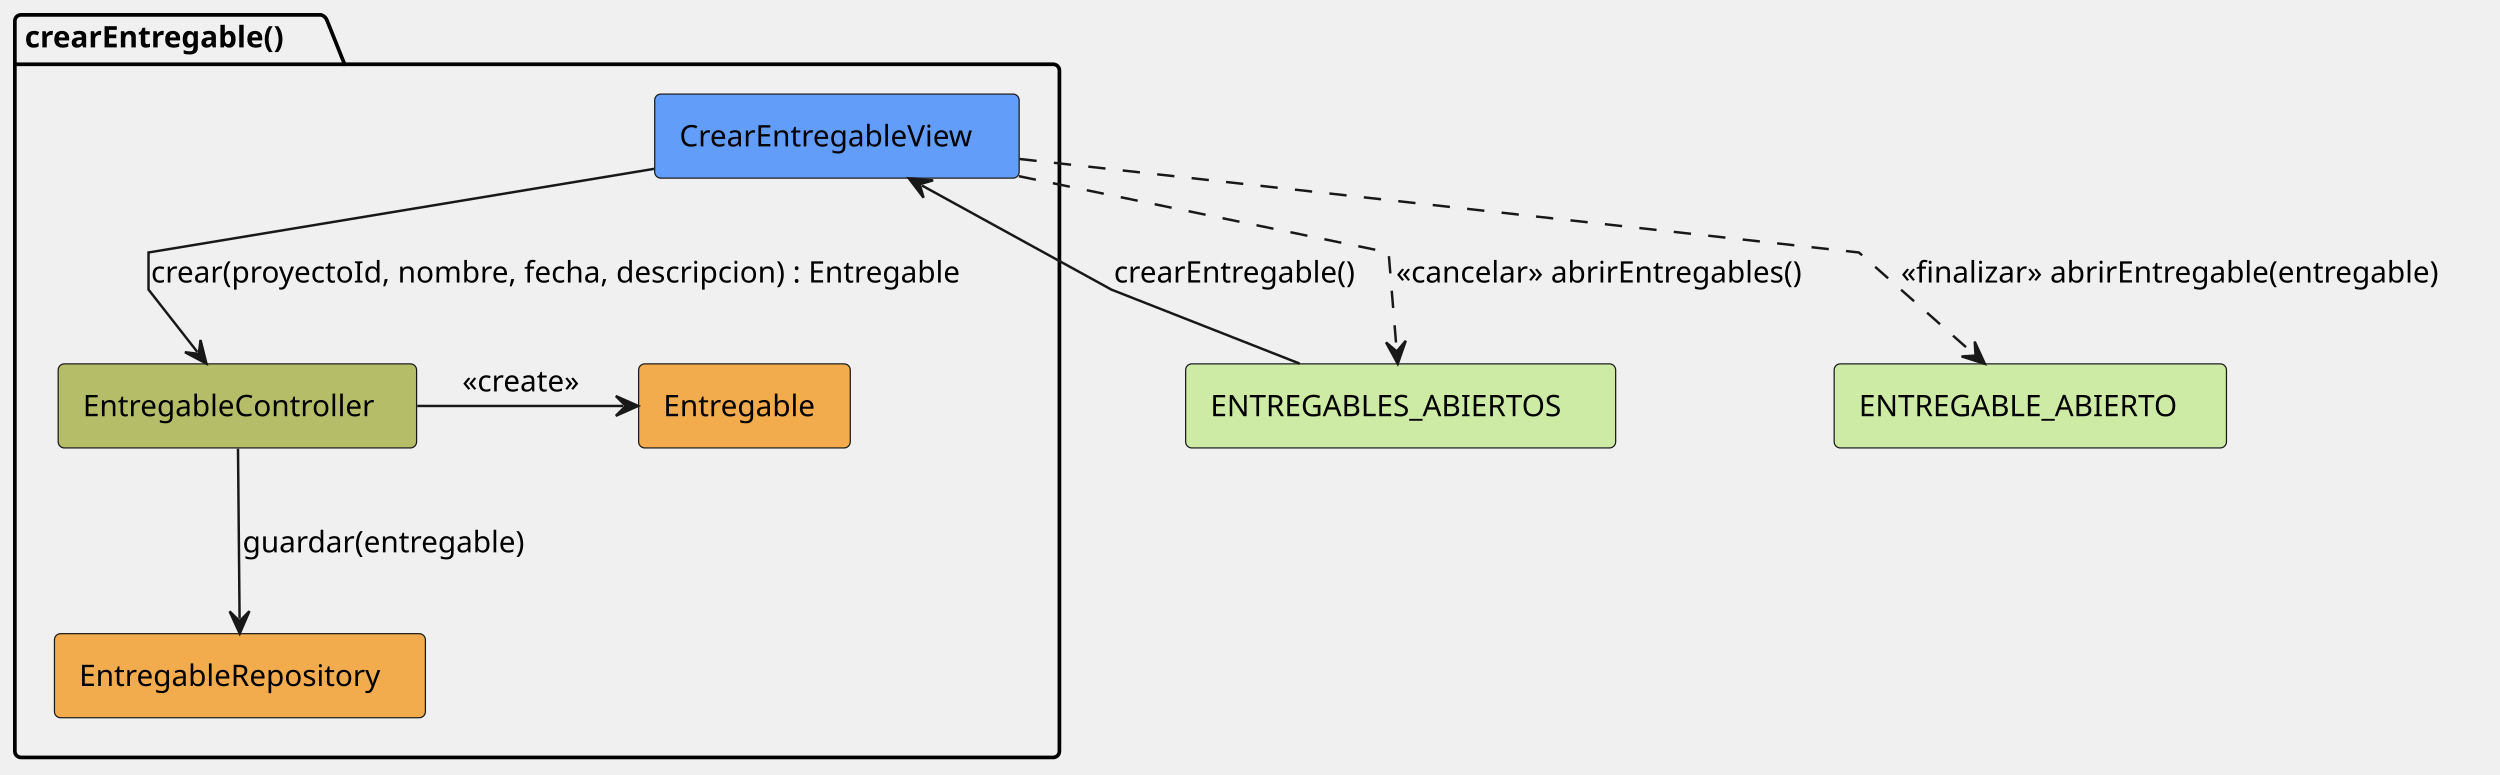
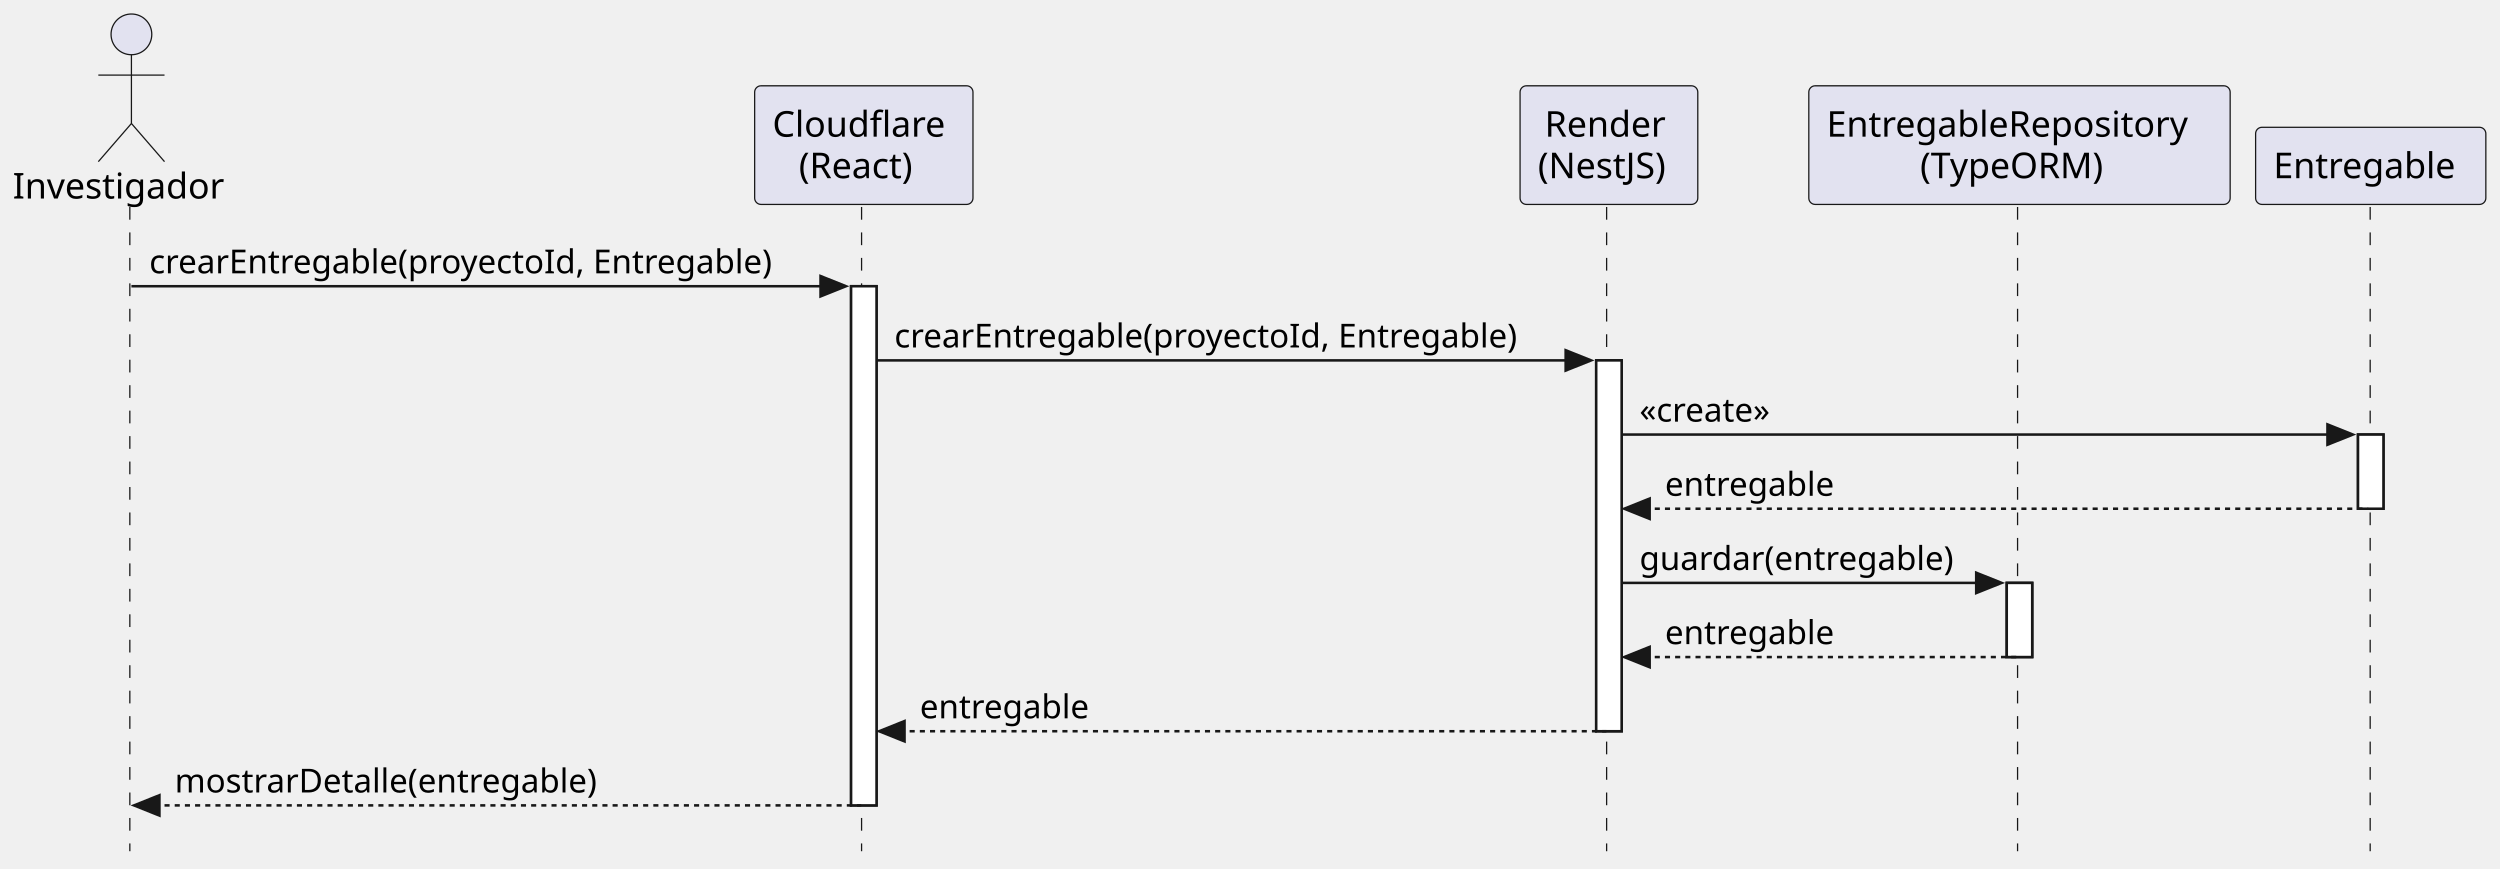
- <svg xmlns="http://www.w3.org/2000/svg" contentStyleType="text/css" data-diagram-type="DESCRIPTION" height="313px" preserveAspectRatio="none" style="width:1010px;height:313px;background:#FFFFFF;" version="1.1" viewBox="0 0 1010 313" width="1010px" zoomAndPan="magnify">
+ <svg xmlns="http://www.w3.org/2000/svg" contentStyleType="text/css" data-diagram-type="SEQUENCE" height="341px" preserveAspectRatio="none" style="width:982px;height:341px;background:#FFFFFF;" version="1.1" viewBox="0 0 982 341" width="982px" zoomAndPan="magnify">
  <defs />
  <g>
-     <g class="cluster" data-qualified-name="crearEntregable" data-source-line="10" id="ent0004">
-       <path d="M8.5,6 L129.717,6 A3.75,3.75 0 0 1 132.217,8.5 L139.217,25.969 L425.5,25.969 A2.5,2.5 0 0 1 428,28.469 L428,303.5 A2.5,2.5 0 0 1 425.5,306 L8.5,306 A2.5,2.5 0 0 1 6,303.5 L6,8.5 A2.5,2.5 0 0 1 8.5,6" fill="none" style="stroke:#000000;stroke-width:1.5;" />
-       <line style="stroke:#000000;stroke-width:1.5;" x1="6" x2="139.217" y1="25.969" y2="25.969" />
-       <text fill="#000000" font-family="sans-serif" font-size="12" font-weight="bold" lengthAdjust="spacing" textLength="120.217" x="10" y="19.139">crearEntregable()</text>
+     <g>
+       <rect fill="#FFFFFF" height="203.93" style="stroke:#181818;stroke-width:1;" width="10" x="334.305" y="112.43" />
    </g>
-     <g class="entity" data-qualified-name="crearEntregable.CrearEntregableView" data-source-line="11" id="ent0005">
-       <rect fill="#629EF9" height="33.969" rx="2.5" ry="2.5" style="stroke:#181818;stroke-width:0.5;" width="147.236" x="264.5" y="38" />
-       <text fill="#000000" font-family="sans-serif" font-size="12" lengthAdjust="spacing" textLength="127.236" x="274.5" y="59.139">CrearEntregableView</text>
+     <g>
+       <rect fill="#FFFFFF" height="145.664" style="stroke:#181818;stroke-width:1;" width="10" x="626.987" y="141.562" />
    </g>
-     <g class="entity" data-qualified-name="crearEntregable.EntregableController" data-source-line="12" id="ent0006">
-       <rect fill="#B5BD68" height="33.969" rx="2.5" ry="2.5" style="stroke:#181818;stroke-width:0.5;" width="144.805" x="23.5" y="147" />
-       <text fill="#000000" font-family="sans-serif" font-size="12" lengthAdjust="spacing" textLength="124.805" x="33.5" y="168.139">EntregableController</text>
+     <g>
+       <rect fill="#FFFFFF" height="29.133" style="stroke:#181818;stroke-width:1;" width="10" x="788.253" y="228.961" />
    </g>
-     <g class="entity" data-qualified-name="crearEntregable.EntregableRepository" data-source-line="13" id="ent0007">
-       <rect fill="#F2AC4E" height="33.969" rx="2.5" ry="2.5" style="stroke:#181818;stroke-width:0.5;" width="149.861" x="22" y="256" />
-       <text fill="#000000" font-family="sans-serif" font-size="12" lengthAdjust="spacing" textLength="129.861" x="32" y="277.139">EntregableRepository</text>
+     <g>
+       <rect fill="#FFFFFF" height="29.133" style="stroke:#181818;stroke-width:1;" width="10" x="926.222" y="170.695" />
    </g>
-     <g class="entity" data-qualified-name="crearEntregable.Entregable" data-source-line="14" id="ent0008">
-       <rect fill="#F2AC4E" height="33.969" rx="2.5" ry="2.5" style="stroke:#181818;stroke-width:0.5;" width="85.514" x="258" y="147" />
-       <text fill="#000000" font-family="sans-serif" font-size="12" lengthAdjust="spacing" textLength="65.514" x="268" y="168.139">Entregable</text>
+     <g class="participant-lifeline" data-entity-uid="part1" data-qualified-name="Investigador" id="part1-lifeline">
+       <g>
+         <rect fill="#000000" fill-opacity="0" height="253.062" width="8" x="47.623" y="81.297" />
+         <line style="stroke:#181818;stroke-width:0.5;stroke-dasharray:5,5;" x1="51" x2="51" y1="81.297" y2="334.359" />
+       </g>
    </g>
-     <g class="entity" data-qualified-name="EntregablesAbiertos" data-source-line="7" id="ent0002">
-       <rect fill="#CDEBA5" height="33.969" rx="2.5" ry="2.5" style="stroke:#181818;stroke-width:0.5;" width="173.727" x="479" y="147" />
-       <text fill="#000000" font-family="sans-serif" font-size="12" lengthAdjust="spacing" textLength="153.727" x="489" y="168.139">ENTREGABLES_ABIERTOS</text>
+     <g class="participant-lifeline" data-entity-uid="part2" data-qualified-name="View" id="part2-lifeline">
+       <g>
+         <rect fill="#000000" fill-opacity="0" height="253.062" width="8" x="335.305" y="81.297" />
+         <line style="stroke:#181818;stroke-width:0.5;stroke-dasharray:5,5;" x1="338.427" x2="338.427" y1="81.297" y2="334.359" />
+       </g>
    </g>
-     <g class="entity" data-qualified-name="EntregableAbierto" data-source-line="8" id="ent0003">
-       <rect fill="#CDEBA5" height="33.969" rx="2.5" ry="2.5" style="stroke:#181818;stroke-width:0.5;" width="158.492" x="741" y="147" />
-       <text fill="#000000" font-family="sans-serif" font-size="12" lengthAdjust="spacing" textLength="138.492" x="751" y="168.139">ENTREGABLE_ABIERTO</text>
+     <g class="participant-lifeline" data-entity-uid="part3" data-qualified-name="Controller" id="part3-lifeline">
+       <g>
+         <rect fill="#000000" fill-opacity="0" height="253.062" width="8" x="627.987" y="81.297" />
+         <line style="stroke:#181818;stroke-width:0.5;stroke-dasharray:5,5;" x1="631.082" x2="631.082" y1="81.297" y2="334.359" />
+       </g>
    </g>
-     <g class="link" data-entity-1="ent0002" data-entity-2="ent0005" data-link-type="dependency" data-source-line="17" id="lnk9">
-       <path d="M525.08,146.91 C491.34,133.65 449,117 449,117 C449,117 405.309,92.989 372.419,74.919" fill="none" id="EntregablesAbiertos-to-CrearEntregableView" style="stroke:#181818;stroke-width:1;" />
-       <polygon fill="#181818" points="367.16,72.03,373.122,79.869,371.542,74.438,376.974,72.858,367.16,72.03" style="stroke:#181818;stroke-width:1;" />
-       <text fill="#000000" font-family="sans-serif" font-size="12" lengthAdjust="spacing" textLength="106.078" x="450" y="114.139">crearEntregable()</text>
+     <g class="participant-lifeline" data-entity-uid="part4" data-qualified-name="Repo" id="part4-lifeline">
+       <g>
+         <rect fill="#000000" fill-opacity="0" height="253.062" width="8" x="789.253" y="81.297" />
+         <line style="stroke:#181818;stroke-width:0.5;stroke-dasharray:5,5;" x1="792.5" x2="792.5" y1="81.297" y2="334.359" />
+       </g>
    </g>
-     <g class="link" data-entity-1="ent0005" data-entity-2="ent0002" data-link-type="dependency" data-source-line="24" id="lnk14">
-       <path d="M411.64,71.19 C476.59,84.59 561,102 561,102 C561,102 562.707,122.92 564.197,140.99" fill="none" id="CrearEntregableView-to-EntregablesAbiertos" style="stroke:#181818;stroke-width:1;stroke-dasharray:7,7;" />
-       <polygon fill="#181818" points="564.69,146.97,567.937,137.672,564.279,141.987,559.964,138.329,564.69,146.97" style="stroke:#181818;stroke-width:1;" />
-       <text fill="#000000" font-family="sans-serif" font-size="12" lengthAdjust="spacing" textLength="178.957" x="564" y="114.139">«cancelar» abrirEntregables()</text>
+     <g class="participant-lifeline" data-entity-uid="part5" data-qualified-name="Entregable" id="part5-lifeline">
+       <g>
+         <rect fill="#000000" fill-opacity="0" height="253.062" width="8" x="927.222" y="81.297" />
+         <line style="stroke:#181818;stroke-width:0.5;stroke-dasharray:5,5;" x1="931.005" x2="931.005" y1="81.297" y2="334.359" />
+       </g>
    </g>
-     <g class="link" data-entity-1="ent0005" data-entity-2="ent0006" data-link-type="dependency" data-source-line="19" id="lnk10">
-       <path d="M264.23,68.21 C181.87,81.83 60,102 60,102 C60,102 60,117 60,117 C60,117 69.332,128.925 79.712,142.185" fill="none" id="CrearEntregableView-to-EntregableController" style="stroke:#181818;stroke-width:1;" />
-       <polygon fill="#181818" points="83.41,146.91,81.012,137.357,80.328,142.973,74.713,142.289,83.41,146.91" style="stroke:#181818;stroke-width:1;" />
-       <text fill="#000000" font-family="sans-serif" font-size="12" lengthAdjust="spacing" textLength="353.162" x="61" y="114.139">crear(proyectoId, nombre, fecha, descripcion) : Entregable</text>
+     <g class="participant participant-head" data-entity-uid="part1" data-qualified-name="Investigador" id="part1-head">
+       <text fill="#000000" font-family="sans-serif" font-size="14" lengthAdjust="spacing" textLength="87.247" x="5" y="77.995">Investigador</text>
+       <ellipse cx="51.623" cy="13.5" fill="#E2E2F0" rx="8" ry="8" style="stroke:#181818;stroke-width:0.5;" />
+       <path d="M51.623,21.5 L51.623,48.5 M38.623,29.5 L64.624,29.5 M51.623,48.5 L38.623,63.5 M51.623,48.5 L64.624,63.5" fill="none" style="stroke:#181818;stroke-width:0.5;" />
    </g>
-     <g class="link" data-entity-1="ent0006" data-entity-2="ent0008" data-link-type="dependency" data-source-line="20" id="lnk11">
-       <path d="M168.56,164 C198.4,164 225.94,164 251.8,164" fill="none" id="EntregableController-to-Entregable" style="stroke:#181818;stroke-width:1;" />
-       <polygon fill="#181818" points="257.8,164,248.8,160,252.8,164,248.8,168,257.8,164" style="stroke:#181818;stroke-width:1;" />
-       <text fill="#000000" font-family="sans-serif" font-size="12" lengthAdjust="spacing" textLength="53.039" x="186.75" y="158.139">«create»</text>
+     <g class="participant participant-head" data-entity-uid="part2" data-qualified-name="View" id="part2-head">
+       <rect fill="#E2E2F0" height="46.594" rx="2.5" ry="2.5" style="stroke:#181818;stroke-width:0.5;" width="85.757" x="296.427" y="33.703" />
+       <text fill="#000000" font-family="sans-serif" font-size="14" lengthAdjust="spacing" textLength="71.757" x="303.427" y="53.698">Cloudflare</text>
+       <text fill="#000000" font-family="sans-serif" font-size="14" lengthAdjust="spacing" textLength="51.03" x="313.79" y="69.995">(React)</text>
    </g>
-     <g class="link" data-entity-1="ent0006" data-entity-2="ent0007" data-link-type="dependency" data-source-line="21" id="lnk12">
-       <path d="M96.15,181.25 C96.34,201.48 96.603,229.81 96.793,249.95" fill="none" id="EntregableController-to-EntregableRepository" style="stroke:#181818;stroke-width:1;" />
-       <polygon fill="#181818" points="96.85,255.95,100.765,246.913,96.803,250.95,92.765,246.988,96.85,255.95" style="stroke:#181818;stroke-width:1;" />
-       <text fill="#000000" font-family="sans-serif" font-size="12" lengthAdjust="spacing" textLength="122.092" x="98" y="223.139">guardar(entregable)</text>
+     <g class="participant participant-head" data-entity-uid="part3" data-qualified-name="Controller" id="part3-head">
+       <rect fill="#E2E2F0" height="46.594" rx="2.5" ry="2.5" style="stroke:#181818;stroke-width:0.5;" width="69.809" x="597.082" y="33.703" />
+       <text fill="#000000" font-family="sans-serif" font-size="14" lengthAdjust="spacing" textLength="50.47" x="606.752" y="53.698">Render</text>
+       <text fill="#000000" font-family="sans-serif" font-size="14" lengthAdjust="spacing" textLength="55.809" x="604.082" y="69.995">(NestJS)</text>
    </g>
-     <g class="link" data-entity-1="ent0005" data-entity-2="ent0003" data-link-type="dependency" data-source-line="23" id="lnk13">
-       <path d="M411.84,64.22 C530.63,77.46 751,102 751,102 C751,102 776.935,124.926 797.375,142.996" fill="none" id="CrearEntregableView-to-EntregableAbierto" style="stroke:#181818;stroke-width:1;stroke-dasharray:7,7;" />
-       <polygon fill="#181818" points="801.87,146.97,797.777,138.012,798.124,143.658,792.478,144.006,801.87,146.97" style="stroke:#181818;stroke-width:1;" />
-       <text fill="#000000" font-family="sans-serif" font-size="12" lengthAdjust="spacing" textLength="234.633" x="768" y="114.139">«finalizar» abrirEntregable(entregable)</text>
+     <g class="participant participant-head" data-entity-uid="part4" data-qualified-name="Repo" id="part4-head">
+       <rect fill="#E2E2F0" height="46.594" rx="2.5" ry="2.5" style="stroke:#181818;stroke-width:0.5;" width="165.505" x="710.5" y="33.703" />
+       <text fill="#000000" font-family="sans-serif" font-size="14" lengthAdjust="spacing" textLength="151.505" x="717.5" y="53.698">EntregableRepository</text>
+       <text fill="#000000" font-family="sans-serif" font-size="14" lengthAdjust="spacing" textLength="78.087" x="754.21" y="69.995">(TypeORM)</text>
+     </g>
+     <g class="participant participant-head" data-entity-uid="part5" data-qualified-name="Entregable" id="part5-head">
+       <rect fill="#E2E2F0" height="30.297" rx="2.5" ry="2.5" style="stroke:#181818;stroke-width:0.5;" width="90.433" x="886.005" y="50" />
+       <text fill="#000000" font-family="sans-serif" font-size="14" lengthAdjust="spacing" textLength="76.433" x="893.005" y="69.995">Entregable</text>
+     </g>
+     <g>
+       <rect fill="#FFFFFF" height="203.93" style="stroke:#181818;stroke-width:1;" width="10" x="334.305" y="112.43" />
+     </g>
+     <g>
+       <rect fill="#FFFFFF" height="145.664" style="stroke:#181818;stroke-width:1;" width="10" x="626.987" y="141.562" />
+     </g>
+     <g>
+       <rect fill="#FFFFFF" height="29.133" style="stroke:#181818;stroke-width:1;" width="10" x="788.253" y="228.961" />
+     </g>
+     <g>
+       <rect fill="#FFFFFF" height="29.133" style="stroke:#181818;stroke-width:1;" width="10" x="926.222" y="170.695" />
+     </g>
+     <g class="message" data-entity-1="part1" data-entity-2="part2" id="msg1">
+       <polygon fill="#181818" points="322.305,108.43,332.305,112.43,322.305,116.43" style="stroke:#181818;stroke-width:1;" />
+       <line style="stroke:#181818;stroke-width:1;" x1="51.623" x2="328.305" y1="112.43" y2="112.43" />
+       <text fill="#000000" font-family="sans-serif" font-size="13" lengthAdjust="spacing" textLength="263.682" x="58.623" y="107.364">crearEntregable(proyectoId, Entregable)</text>
+     </g>
+     <g class="message" data-entity-1="part2" data-entity-2="part3" id="msg2">
+       <polygon fill="#181818" points="614.987,137.562,624.987,141.562,614.987,145.562" style="stroke:#181818;stroke-width:1;" />
+       <line style="stroke:#181818;stroke-width:1;" x1="344.305" x2="620.987" y1="141.562" y2="141.562" />
+       <text fill="#000000" font-family="sans-serif" font-size="13" lengthAdjust="spacing" textLength="263.682" x="351.305" y="136.497">crearEntregable(proyectoId, Entregable)</text>
+     </g>
+     <g class="message" data-entity-1="part3" data-entity-2="part5" id="msg3">
+       <polygon fill="#181818" points="914.222,166.695,924.222,170.695,914.222,174.695" style="stroke:#181818;stroke-width:1;" />
+       <line style="stroke:#181818;stroke-width:1;" x1="636.987" x2="920.222" y1="170.695" y2="170.695" />
+       <text fill="#000000" font-family="sans-serif" font-size="13" lengthAdjust="spacing" textLength="57.459" x="643.987" y="165.629">«create»</text>
+     </g>
+     <g class="message" data-entity-1="part5" data-entity-2="part3" id="msg4">
+       <polygon fill="#181818" points="647.987,195.828,637.987,199.828,647.987,203.828" style="stroke:#181818;stroke-width:1;" />
+       <line style="stroke:#181818;stroke-width:1;stroke-dasharray:2,2;" x1="641.987" x2="930.222" y1="199.828" y2="199.828" />
+       <text fill="#000000" font-family="sans-serif" font-size="13" lengthAdjust="spacing" textLength="70.757" x="653.987" y="194.762">entregable</text>
+     </g>
+     <g class="message" data-entity-1="part3" data-entity-2="part4" id="msg5">
+       <polygon fill="#181818" points="776.253,224.961,786.253,228.961,776.253,232.961" style="stroke:#181818;stroke-width:1;" />
+       <line style="stroke:#181818;stroke-width:1;" x1="636.987" x2="782.253" y1="228.961" y2="228.961" />
+       <text fill="#000000" font-family="sans-serif" font-size="13" lengthAdjust="spacing" textLength="132.266" x="643.987" y="223.895">guardar(entregable)</text>
+     </g>
+     <g class="message" data-entity-1="part4" data-entity-2="part3" id="msg6">
+       <polygon fill="#181818" points="647.987,254.094,637.987,258.094,647.987,262.094" style="stroke:#181818;stroke-width:1;" />
+       <line style="stroke:#181818;stroke-width:1;stroke-dasharray:2,2;" x1="641.987" x2="792.253" y1="258.094" y2="258.094" />
+       <text fill="#000000" font-family="sans-serif" font-size="13" lengthAdjust="spacing" textLength="70.757" x="653.987" y="253.028">entregable</text>
+     </g>
+     <g class="message" data-entity-1="part3" data-entity-2="part2" id="msg7">
+       <polygon fill="#181818" points="355.305,283.227,345.305,287.227,355.305,291.227" style="stroke:#181818;stroke-width:1;" />
+       <line style="stroke:#181818;stroke-width:1;stroke-dasharray:2,2;" x1="349.305" x2="630.987" y1="287.227" y2="287.227" />
+       <text fill="#000000" font-family="sans-serif" font-size="13" lengthAdjust="spacing" textLength="70.757" x="361.305" y="282.161">entregable</text>
+     </g>
+     <g class="message" data-entity-1="part2" data-entity-2="part1" id="msg8">
+       <polygon fill="#181818" points="62.623,312.359,52.623,316.359,62.623,320.359" style="stroke:#181818;stroke-width:1;" />
+       <line style="stroke:#181818;stroke-width:1;stroke-dasharray:2,2;" x1="56.623" x2="338.305" y1="316.359" y2="316.359" />
+       <text fill="#000000" font-family="sans-serif" font-size="13" lengthAdjust="spacing" textLength="178.337" x="68.624" y="311.293">mostrarDetalle(entregable)</text>
    </g>
  </g>
</svg>
